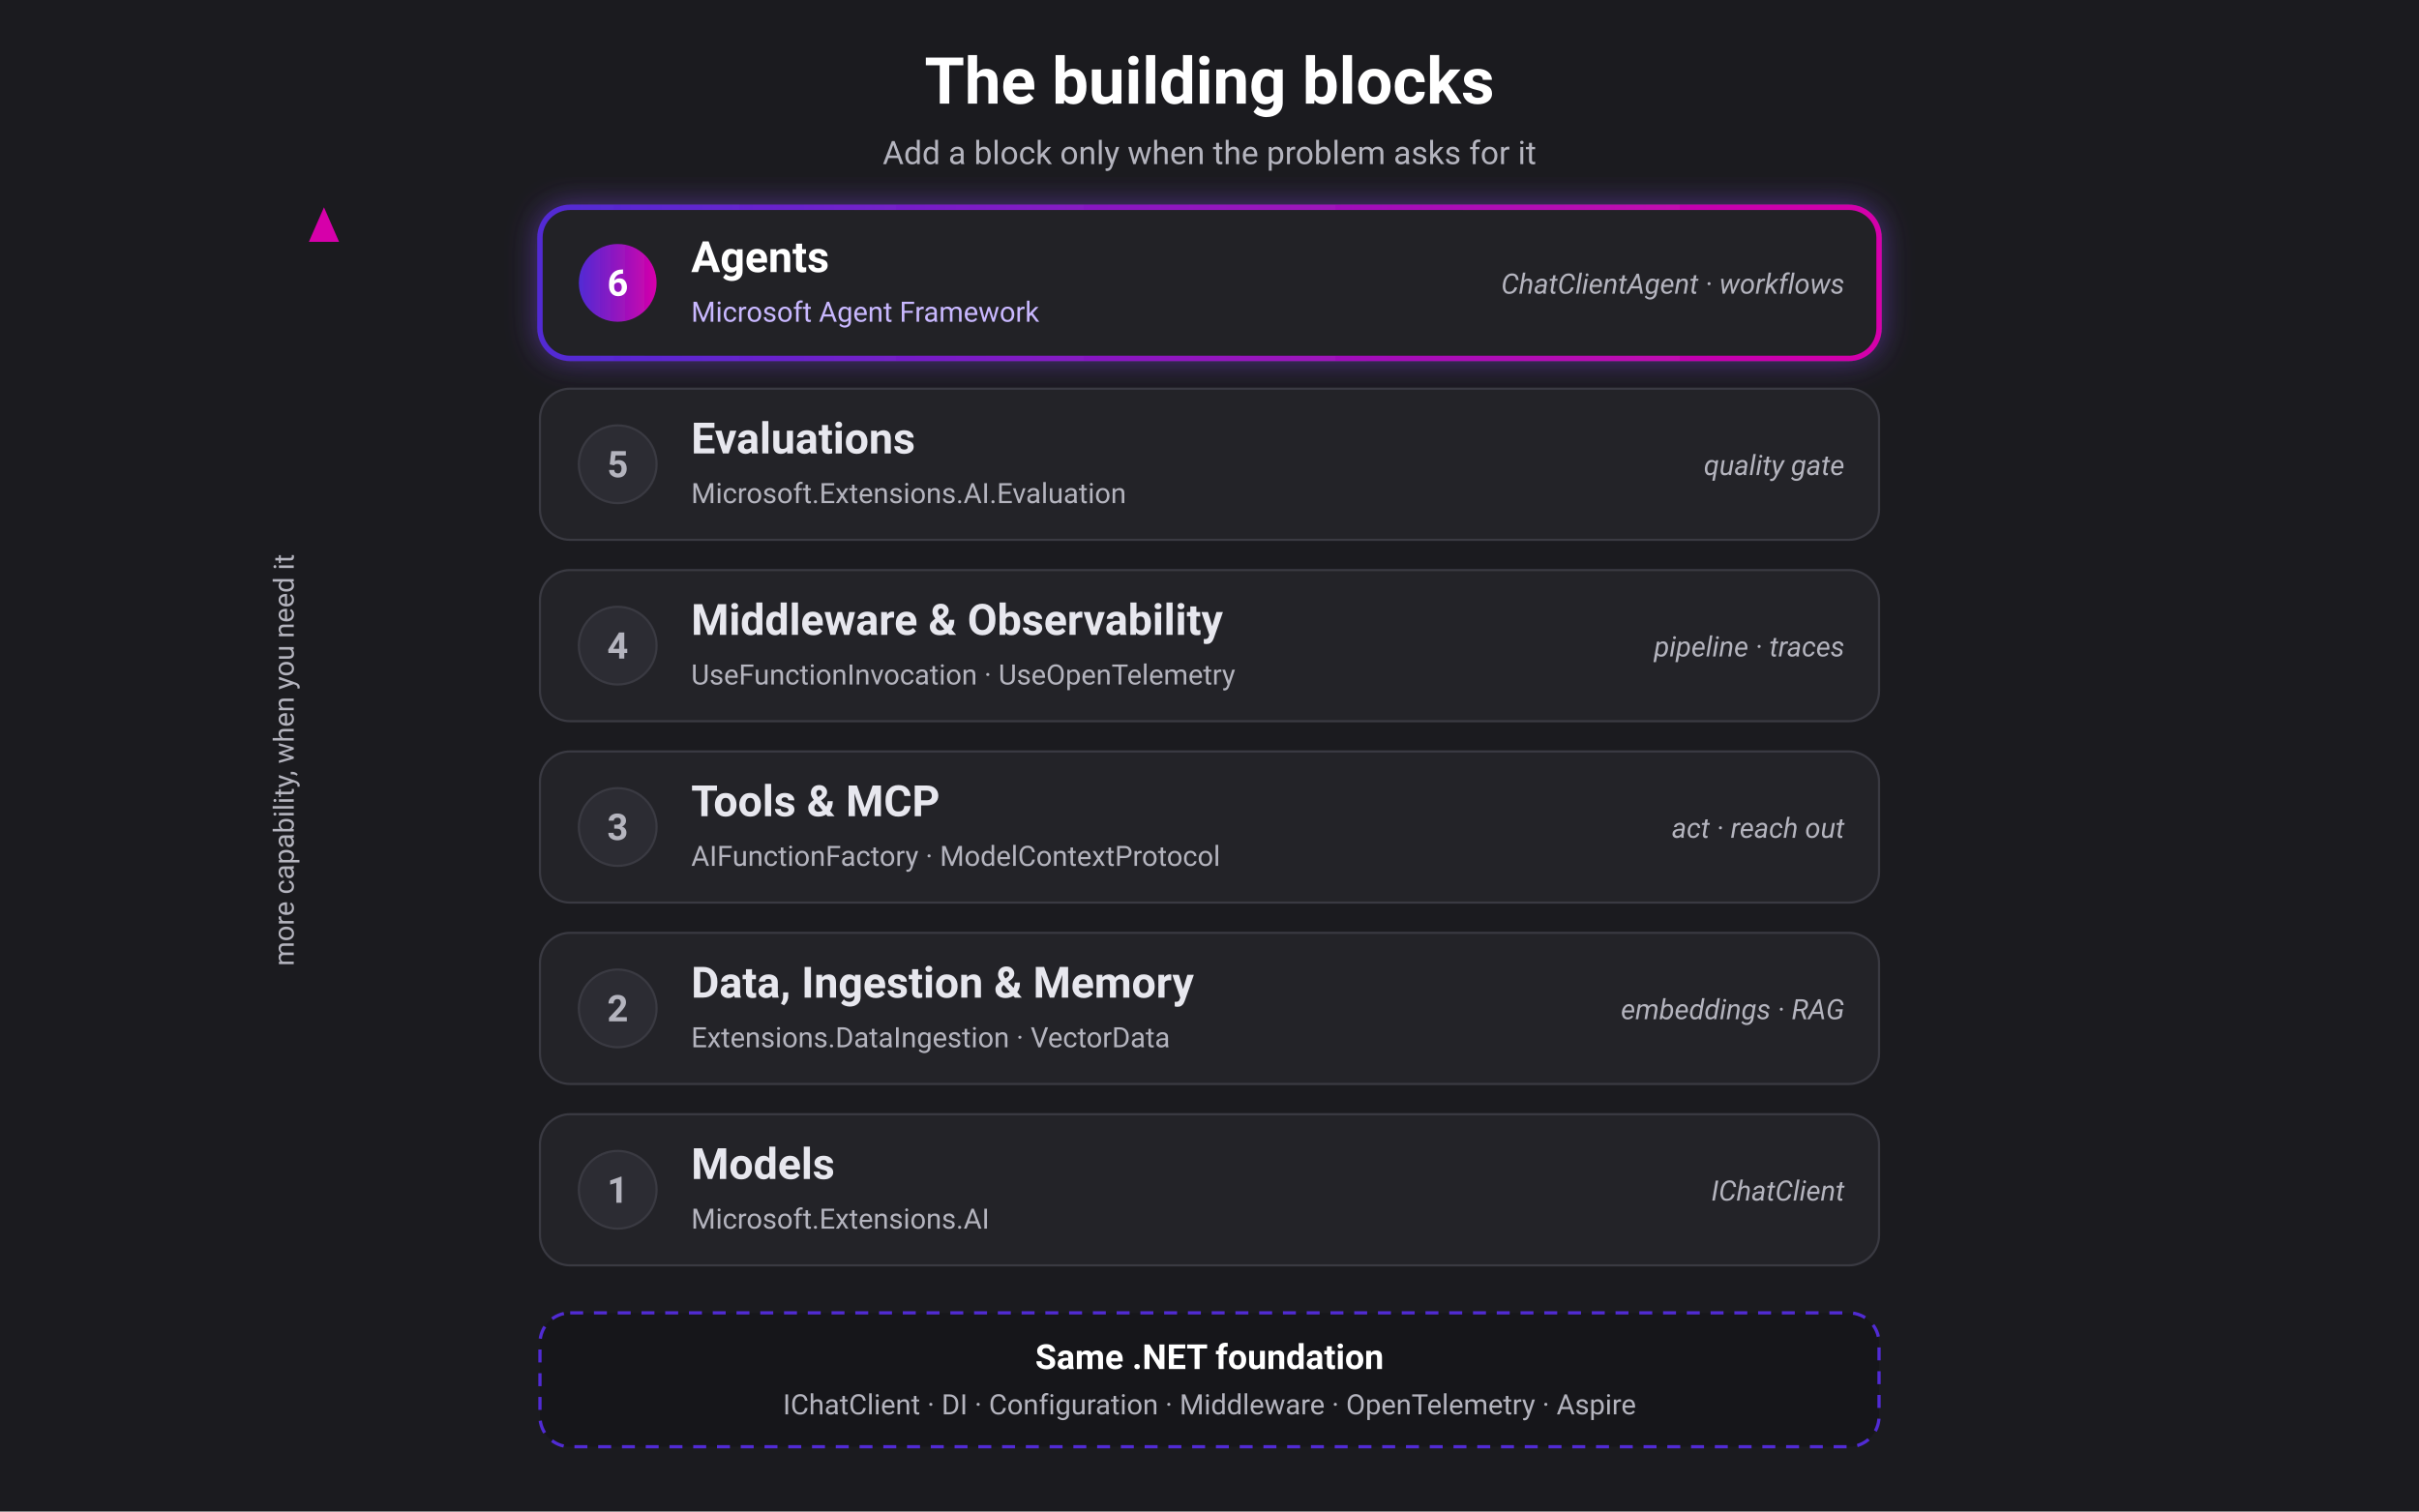
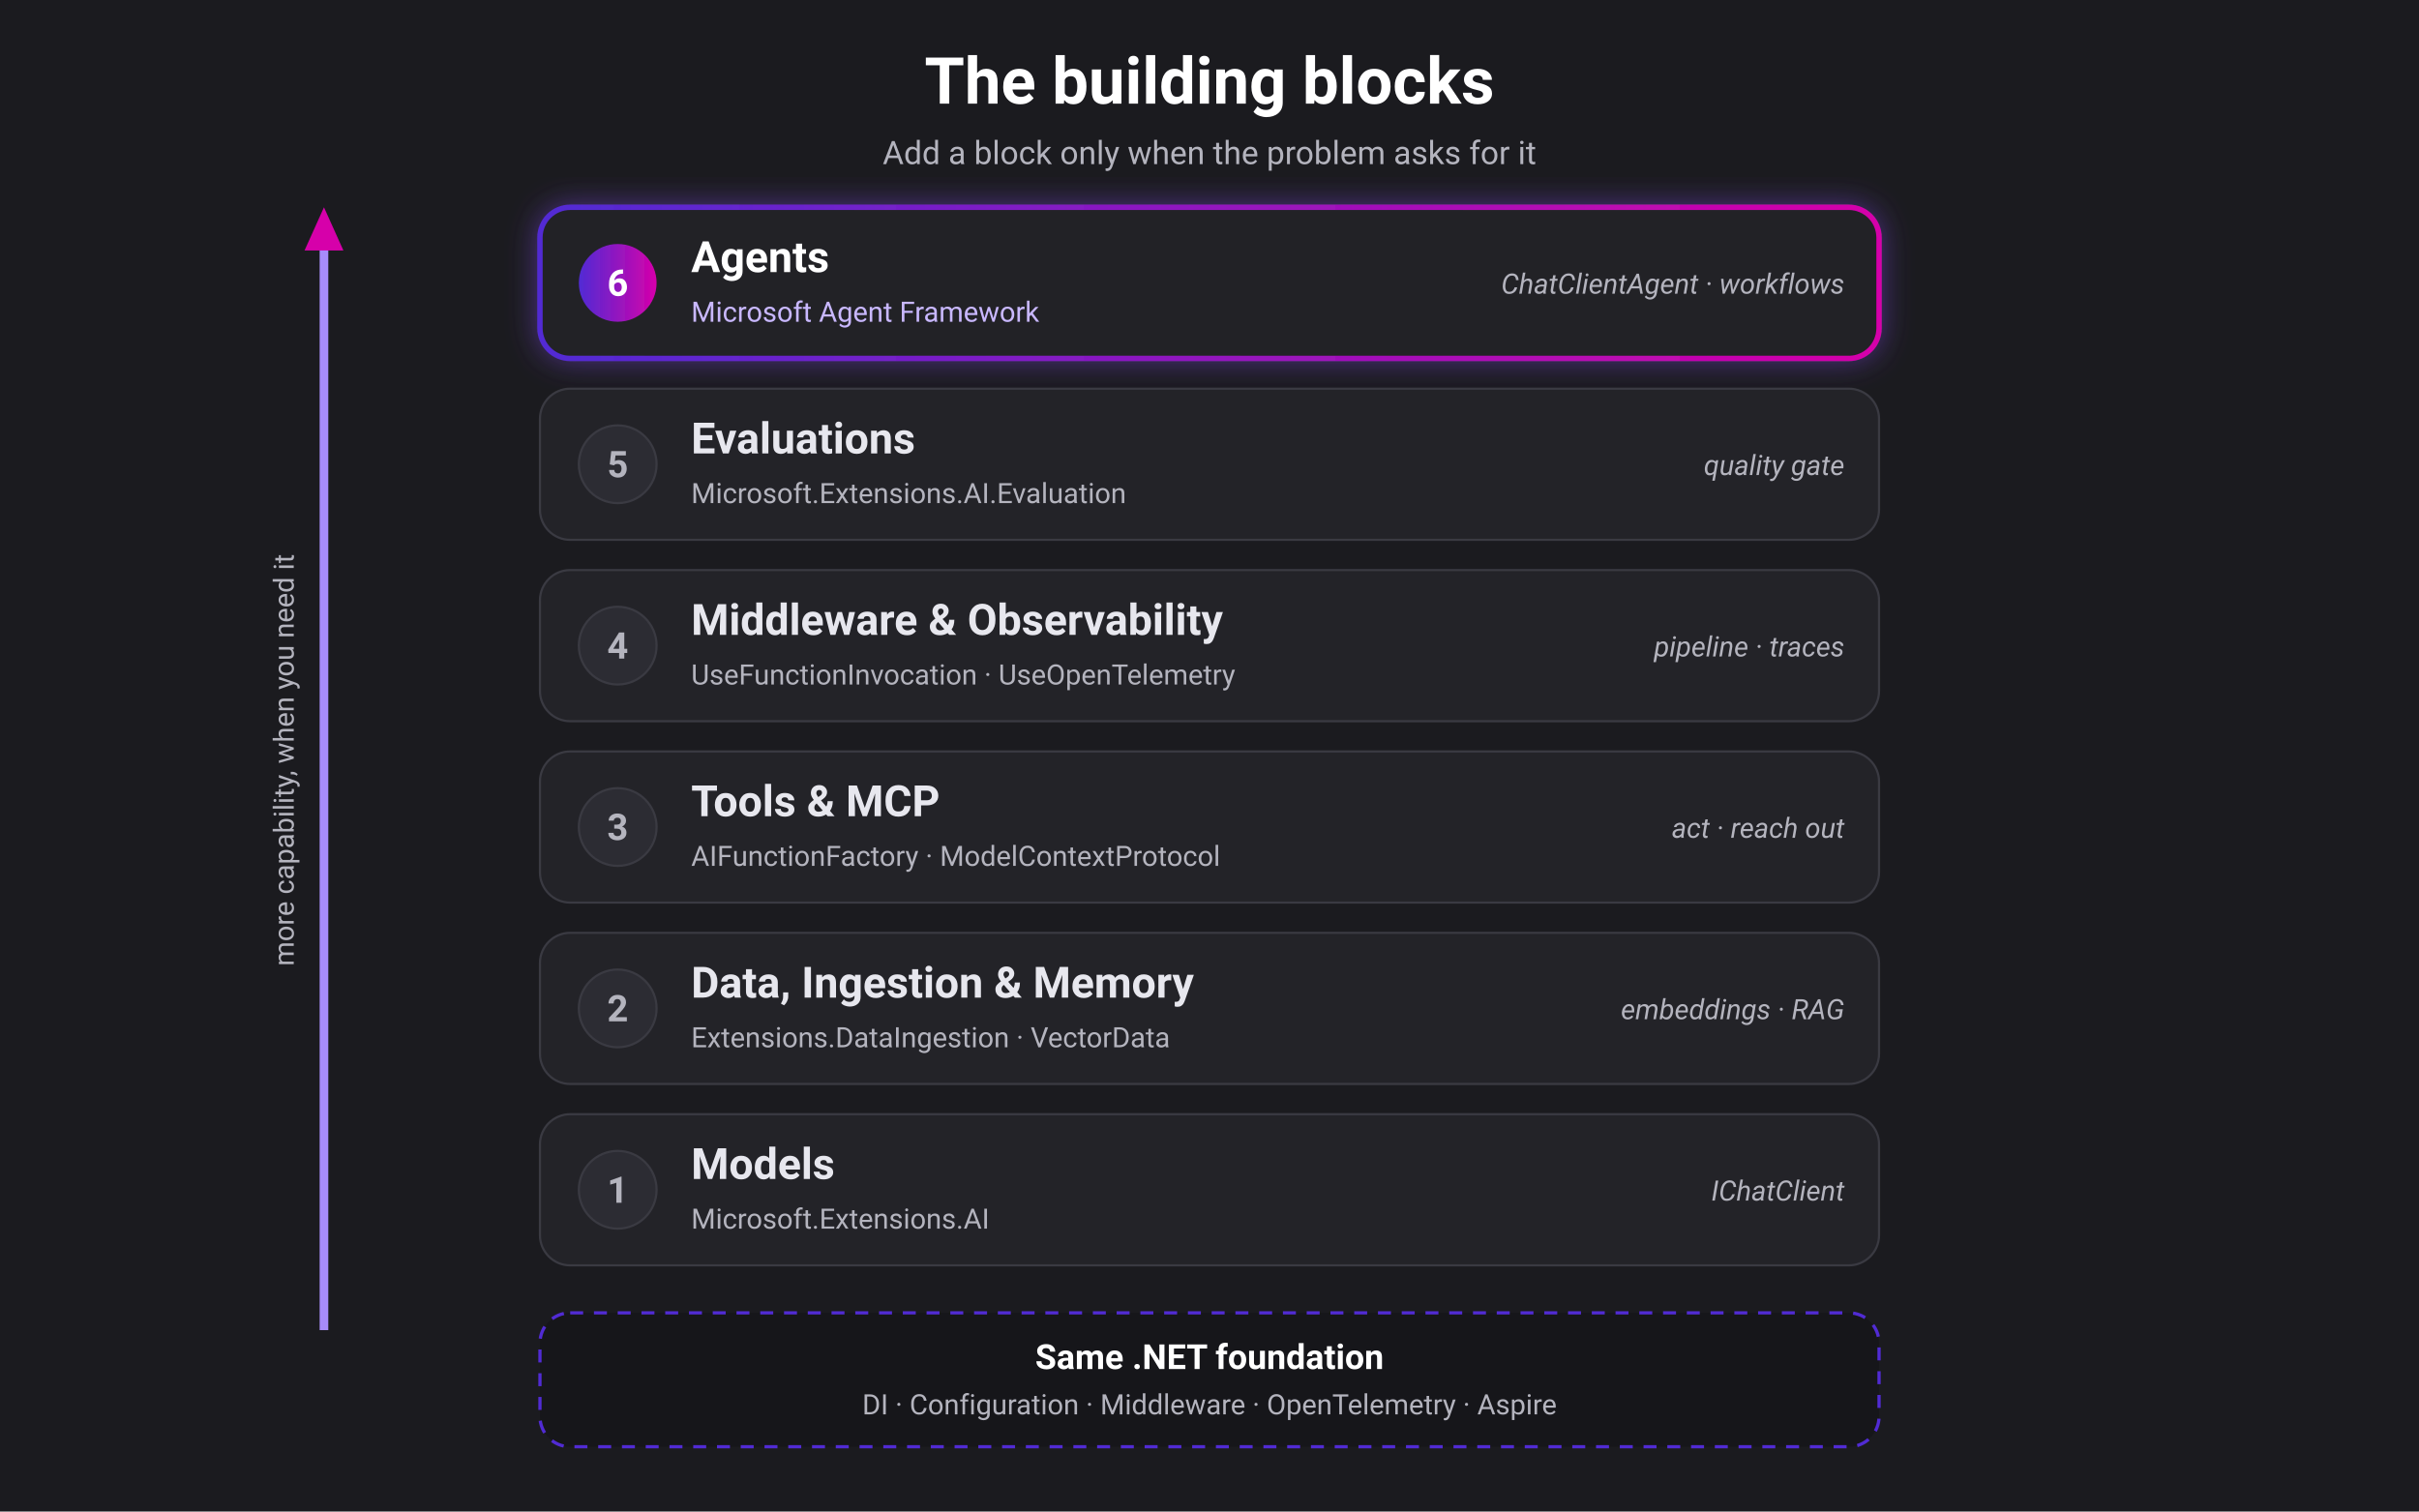
<svg xmlns="http://www.w3.org/2000/svg" viewBox="0 0 1120 700" width="1120" height="700" role="img">
  <defs>
    <linearGradient id="grad" x1="0" y1="0" x2="1" y2="0">
      <stop offset="0" stop-color="#512bd4" />
      <stop offset="1" stop-color="#d600aa" />
    </linearGradient>
    <linearGradient id="gradV" x1="0" y1="1" x2="0" y2="0">
-       <stop offset="0" stop-color="#512bd4" />
+       <stop offset="0" stop-color="#a78bfa" />
      <stop offset="1" stop-color="#d600aa" />
    </linearGradient>
    <filter id="soft" x="-20%" y="-20%" width="140%" height="140%">
      <feDropShadow dx="0" dy="0" stdDeviation="7" flood-color="#8a4bff" flood-opacity="0.45" />
    </filter>
  </defs>
  <rect width="1120" height="700" fill="#1b1b1f" />
  <text x="560" y="48" text-anchor="middle" fill="#ffffff" font-family="'Segoe UI', system-ui, -apple-system, Roboto, sans-serif" font-size="30" font-weight="700">The building blocks</text>
  <text x="560" y="76" text-anchor="middle" fill="#b4b4be" font-family="'Segoe UI', system-ui, -apple-system, Roboto, sans-serif" font-size="15">Add a block only when the problem asks for it</text>
  <g filter="url(#soft)">
    <rect x="250" y="96" width="620" height="70" rx="14" fill="#232328" stroke="url(#grad)" stroke-width="2.5" />
    <circle cx="286" cy="131" r="18" fill="url(#grad)" stroke="none" />
    <text x="286" y="137" text-anchor="middle" fill="#ffffff" font-family="'Segoe UI', system-ui, -apple-system, Roboto, sans-serif" font-size="17" font-weight="700">6</text>
    <text x="320" y="126" fill="#ffffff" font-family="'Segoe UI', system-ui, -apple-system, Roboto, sans-serif" font-size="20" font-weight="700">Agents</text>
    <text x="320" y="149" fill="#c9b8ff" font-family="'Segoe UI', system-ui, -apple-system, Roboto, sans-serif" font-size="13">Microsoft Agent Framework</text>
    <text x="854" y="136" text-anchor="end" fill="#b4b4be" font-family="'Segoe UI', system-ui, -apple-system, Roboto, sans-serif" font-size="13" font-style="italic">ChatClientAgent · workflows</text>
  </g>
  <g>
    <rect x="250" y="180" width="620" height="70" rx="14" fill="#232328" stroke="#3a3a42" stroke-width="1" />
    <circle cx="286" cy="215" r="18" fill="#2c2c33" stroke="#3a3a42" />
    <text x="286" y="221" text-anchor="middle" fill="#b4b4be" font-family="'Segoe UI', system-ui, -apple-system, Roboto, sans-serif" font-size="17" font-weight="700">5</text>
    <text x="320" y="210" fill="#e7e7ee" font-family="'Segoe UI', system-ui, -apple-system, Roboto, sans-serif" font-size="20" font-weight="700">Evaluations</text>
    <text x="320" y="233" fill="#b4b4be" font-family="'Segoe UI', system-ui, -apple-system, Roboto, sans-serif" font-size="13">Microsoft.Extensions.AI.Evaluation</text>
    <text x="854" y="220" text-anchor="end" fill="#b4b4be" font-family="'Segoe UI', system-ui, -apple-system, Roboto, sans-serif" font-size="13" font-style="italic">quality gate</text>
  </g>
  <g>
    <rect x="250" y="264" width="620" height="70" rx="14" fill="#232328" stroke="#3a3a42" stroke-width="1" />
    <circle cx="286" cy="299" r="18" fill="#2c2c33" stroke="#3a3a42" />
    <text x="286" y="305" text-anchor="middle" fill="#b4b4be" font-family="'Segoe UI', system-ui, -apple-system, Roboto, sans-serif" font-size="17" font-weight="700">4</text>
    <text x="320" y="294" fill="#e7e7ee" font-family="'Segoe UI', system-ui, -apple-system, Roboto, sans-serif" font-size="20" font-weight="700">Middleware &amp; Observability</text>
    <text x="320" y="317" fill="#b4b4be" font-family="'Segoe UI', system-ui, -apple-system, Roboto, sans-serif" font-size="13">UseFunctionInvocation · UseOpenTelemetry</text>
    <text x="854" y="304" text-anchor="end" fill="#b4b4be" font-family="'Segoe UI', system-ui, -apple-system, Roboto, sans-serif" font-size="13" font-style="italic">pipeline · traces</text>
  </g>
  <g>
    <rect x="250" y="348" width="620" height="70" rx="14" fill="#232328" stroke="#3a3a42" stroke-width="1" />
    <circle cx="286" cy="383" r="18" fill="#2c2c33" stroke="#3a3a42" />
    <text x="286" y="389" text-anchor="middle" fill="#b4b4be" font-family="'Segoe UI', system-ui, -apple-system, Roboto, sans-serif" font-size="17" font-weight="700">3</text>
    <text x="320" y="378" fill="#e7e7ee" font-family="'Segoe UI', system-ui, -apple-system, Roboto, sans-serif" font-size="20" font-weight="700">Tools &amp; MCP</text>
    <text x="320" y="401" fill="#b4b4be" font-family="'Segoe UI', system-ui, -apple-system, Roboto, sans-serif" font-size="13">AIFunctionFactory · ModelContextProtocol</text>
    <text x="854" y="388" text-anchor="end" fill="#b4b4be" font-family="'Segoe UI', system-ui, -apple-system, Roboto, sans-serif" font-size="13" font-style="italic">act · reach out</text>
  </g>
  <g>
    <rect x="250" y="432" width="620" height="70" rx="14" fill="#232328" stroke="#3a3a42" stroke-width="1" />
    <circle cx="286" cy="467" r="18" fill="#2c2c33" stroke="#3a3a42" />
    <text x="286" y="473" text-anchor="middle" fill="#b4b4be" font-family="'Segoe UI', system-ui, -apple-system, Roboto, sans-serif" font-size="17" font-weight="700">2</text>
    <text x="320" y="462" fill="#e7e7ee" font-family="'Segoe UI', system-ui, -apple-system, Roboto, sans-serif" font-size="20" font-weight="700">Data, Ingestion &amp; Memory</text>
    <text x="320" y="485" fill="#b4b4be" font-family="'Segoe UI', system-ui, -apple-system, Roboto, sans-serif" font-size="13">Extensions.DataIngestion · VectorData</text>
    <text x="854" y="472" text-anchor="end" fill="#b4b4be" font-family="'Segoe UI', system-ui, -apple-system, Roboto, sans-serif" font-size="13" font-style="italic">embeddings · RAG</text>
  </g>
  <g>
    <rect x="250" y="516" width="620" height="70" rx="14" fill="#232328" stroke="#3a3a42" stroke-width="1" />
    <circle cx="286" cy="551" r="18" fill="#2c2c33" stroke="#3a3a42" />
    <text x="286" y="557" text-anchor="middle" fill="#b4b4be" font-family="'Segoe UI', system-ui, -apple-system, Roboto, sans-serif" font-size="17" font-weight="700">1</text>
    <text x="320" y="546" fill="#e7e7ee" font-family="'Segoe UI', system-ui, -apple-system, Roboto, sans-serif" font-size="20" font-weight="700">Models</text>
    <text x="320" y="569" fill="#b4b4be" font-family="'Segoe UI', system-ui, -apple-system, Roboto, sans-serif" font-size="13">Microsoft.Extensions.AI</text>
    <text x="854" y="556" text-anchor="end" fill="#b4b4be" font-family="'Segoe UI', system-ui, -apple-system, Roboto, sans-serif" font-size="13" font-style="italic">IChatClient</text>
  </g>
  <rect x="250" y="608" width="620" height="62" rx="14" fill="#16161a" stroke="#512bd4" stroke-width="1.5" stroke-dasharray="6 5" />
  <text x="560" y="634" text-anchor="middle" fill="#ffffff" font-family="'Segoe UI', system-ui, -apple-system, Roboto, sans-serif" font-size="16" font-weight="700">Same .NET foundation</text>
-   <text x="560" y="655" text-anchor="middle" fill="#b4b4be" font-family="'Segoe UI', system-ui, -apple-system, Roboto, sans-serif" font-size="13">IChatClient · DI · Configuration · Middleware · OpenTelemetry · Aspire</text>
-   <line x1="150" y1="618" x2="150" y2="102" stroke="url(#gradV)" stroke-width="3" />
-   <path d="M 143 112 L 150 96 L 157 112 Z" fill="#d600aa" />
+   <text x="560" y="655" text-anchor="middle" fill="#b4b4be" font-family="'Segoe UI', system-ui, -apple-system, Roboto, sans-serif" font-size="13">DI · Configuration · Middleware · OpenTelemetry · Aspire</text>
+   <line x1="150" y1="616" x2="150" y2="104" stroke="#a78bfa" stroke-width="4" />
+   <path d="M 141 116 L 150 96 L 159 116 Z" fill="#d600aa" />
  <text x="136" y="352" fill="#b4b4be" font-family="'Segoe UI', system-ui, -apple-system, Roboto, sans-serif" font-size="13" transform="rotate(-90 136 352)" text-anchor="middle">more capability, when you need it</text>
</svg>
